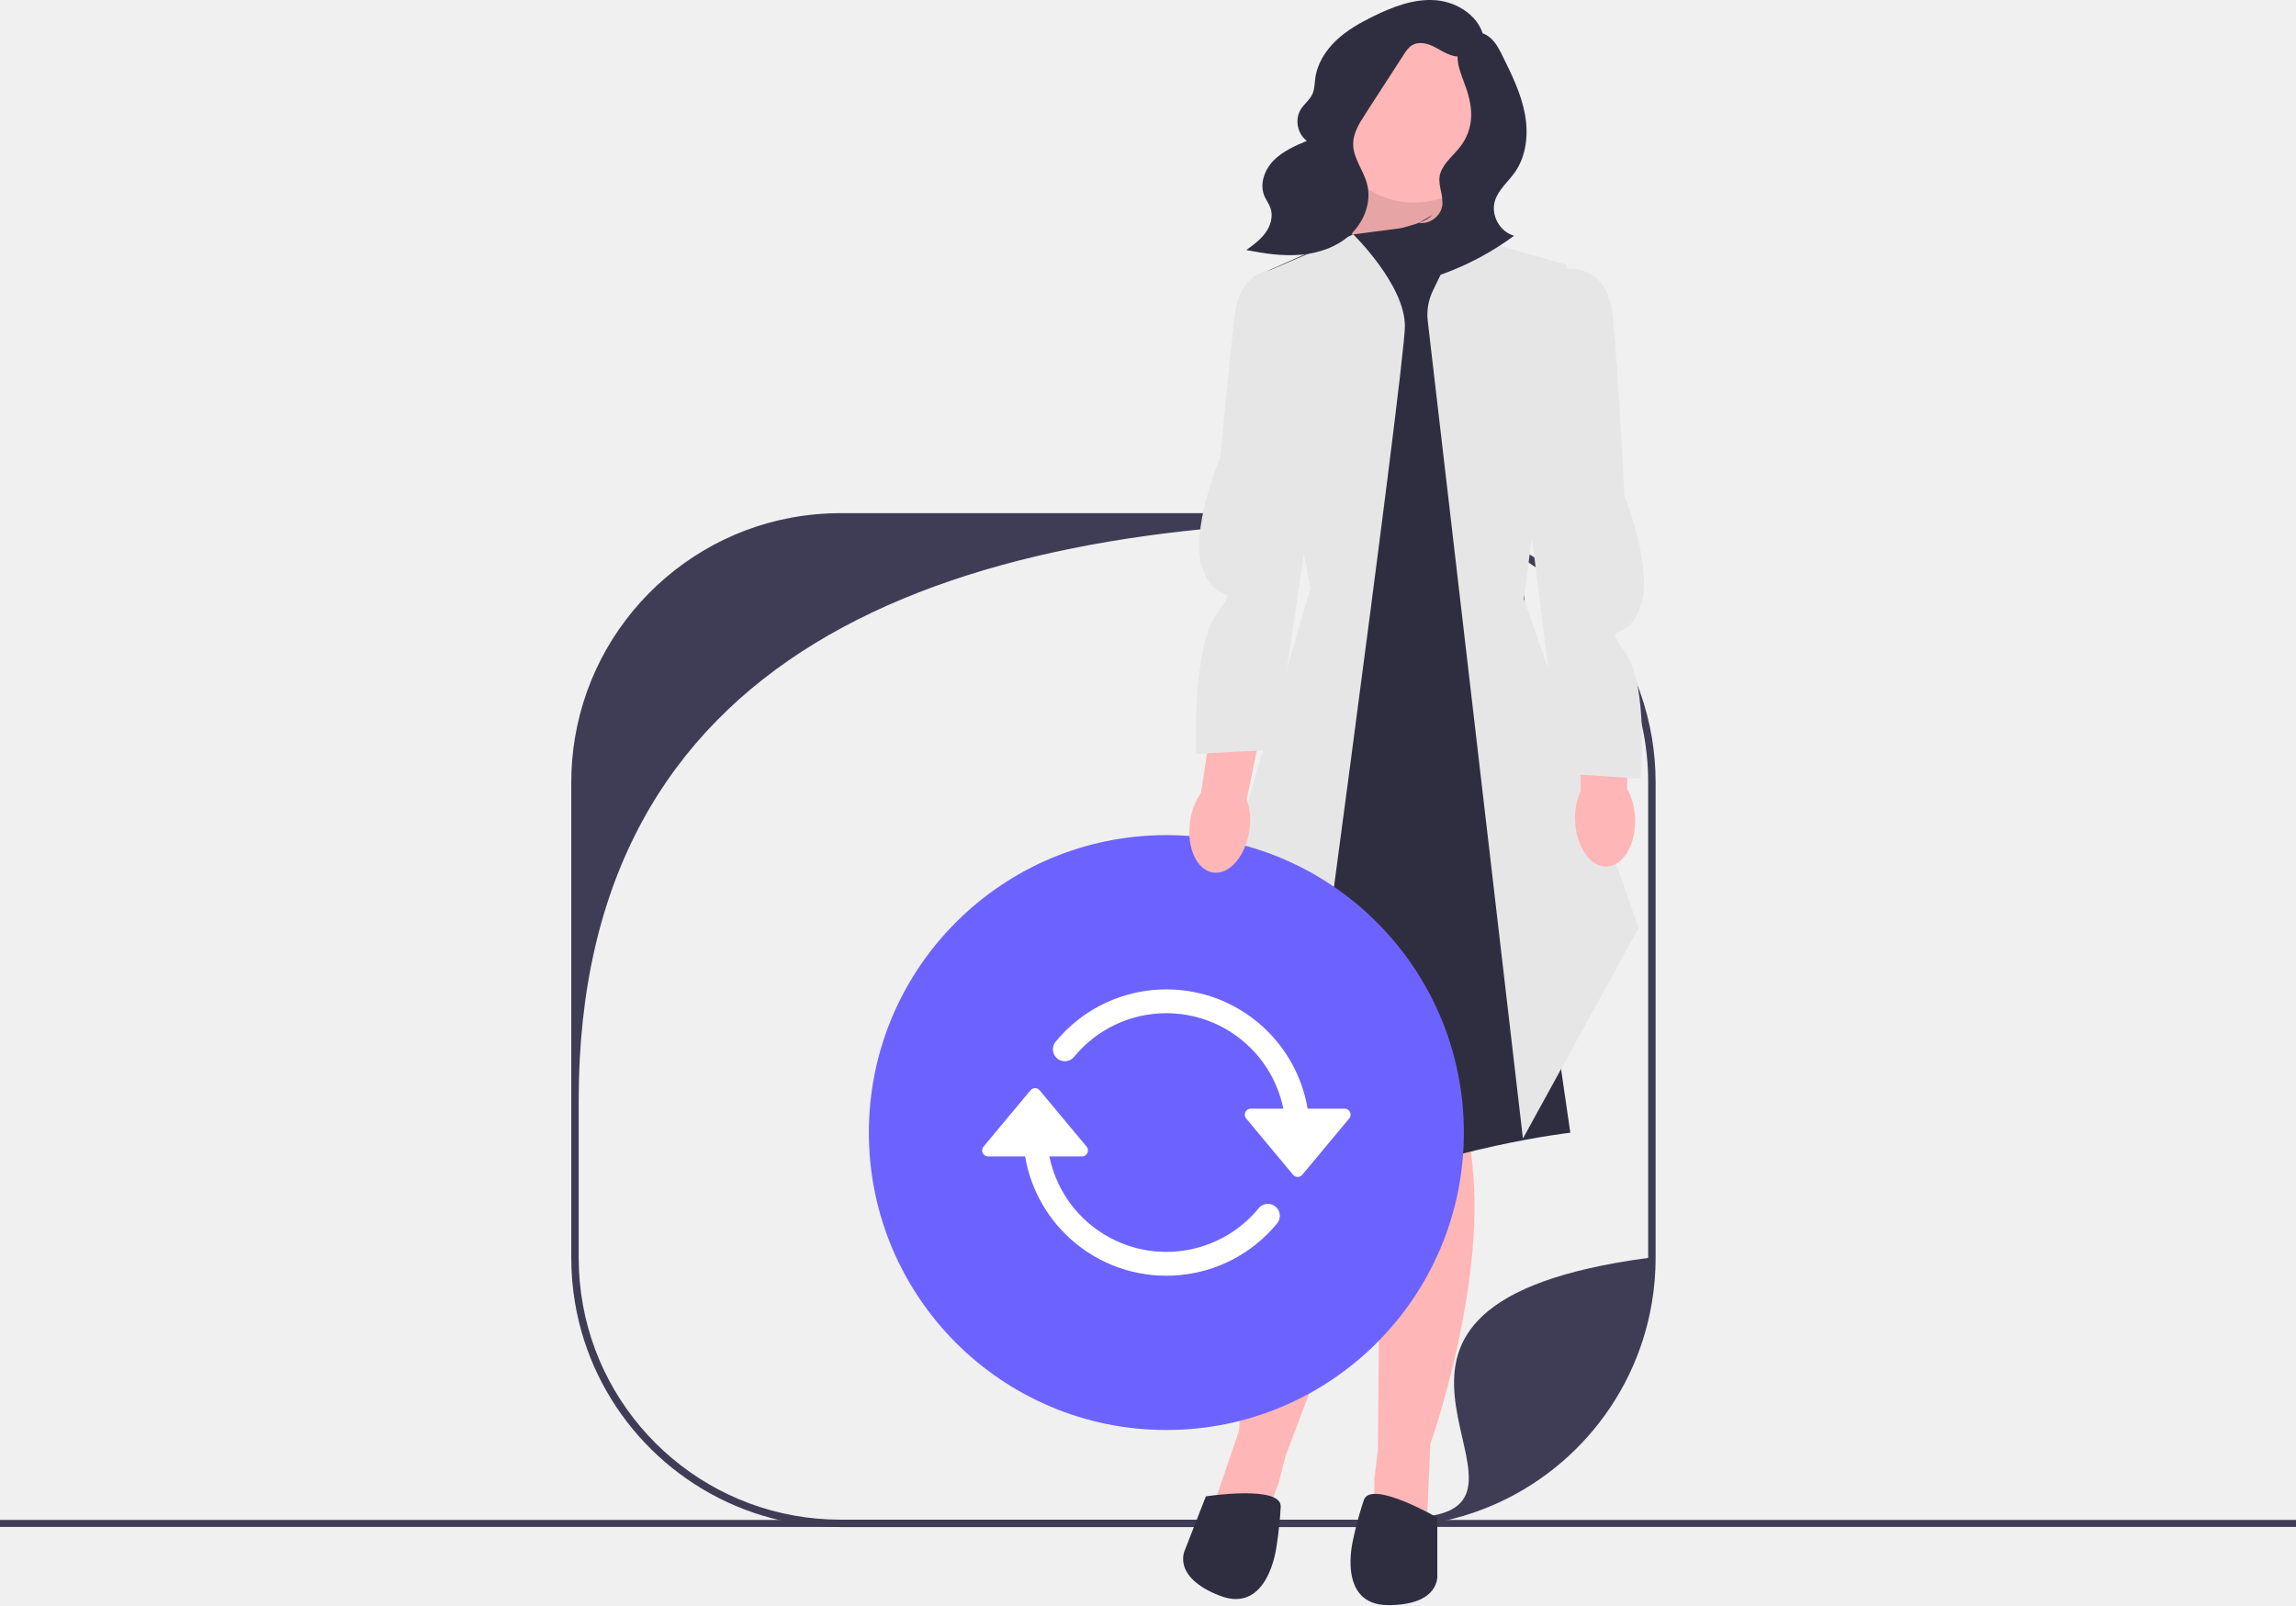
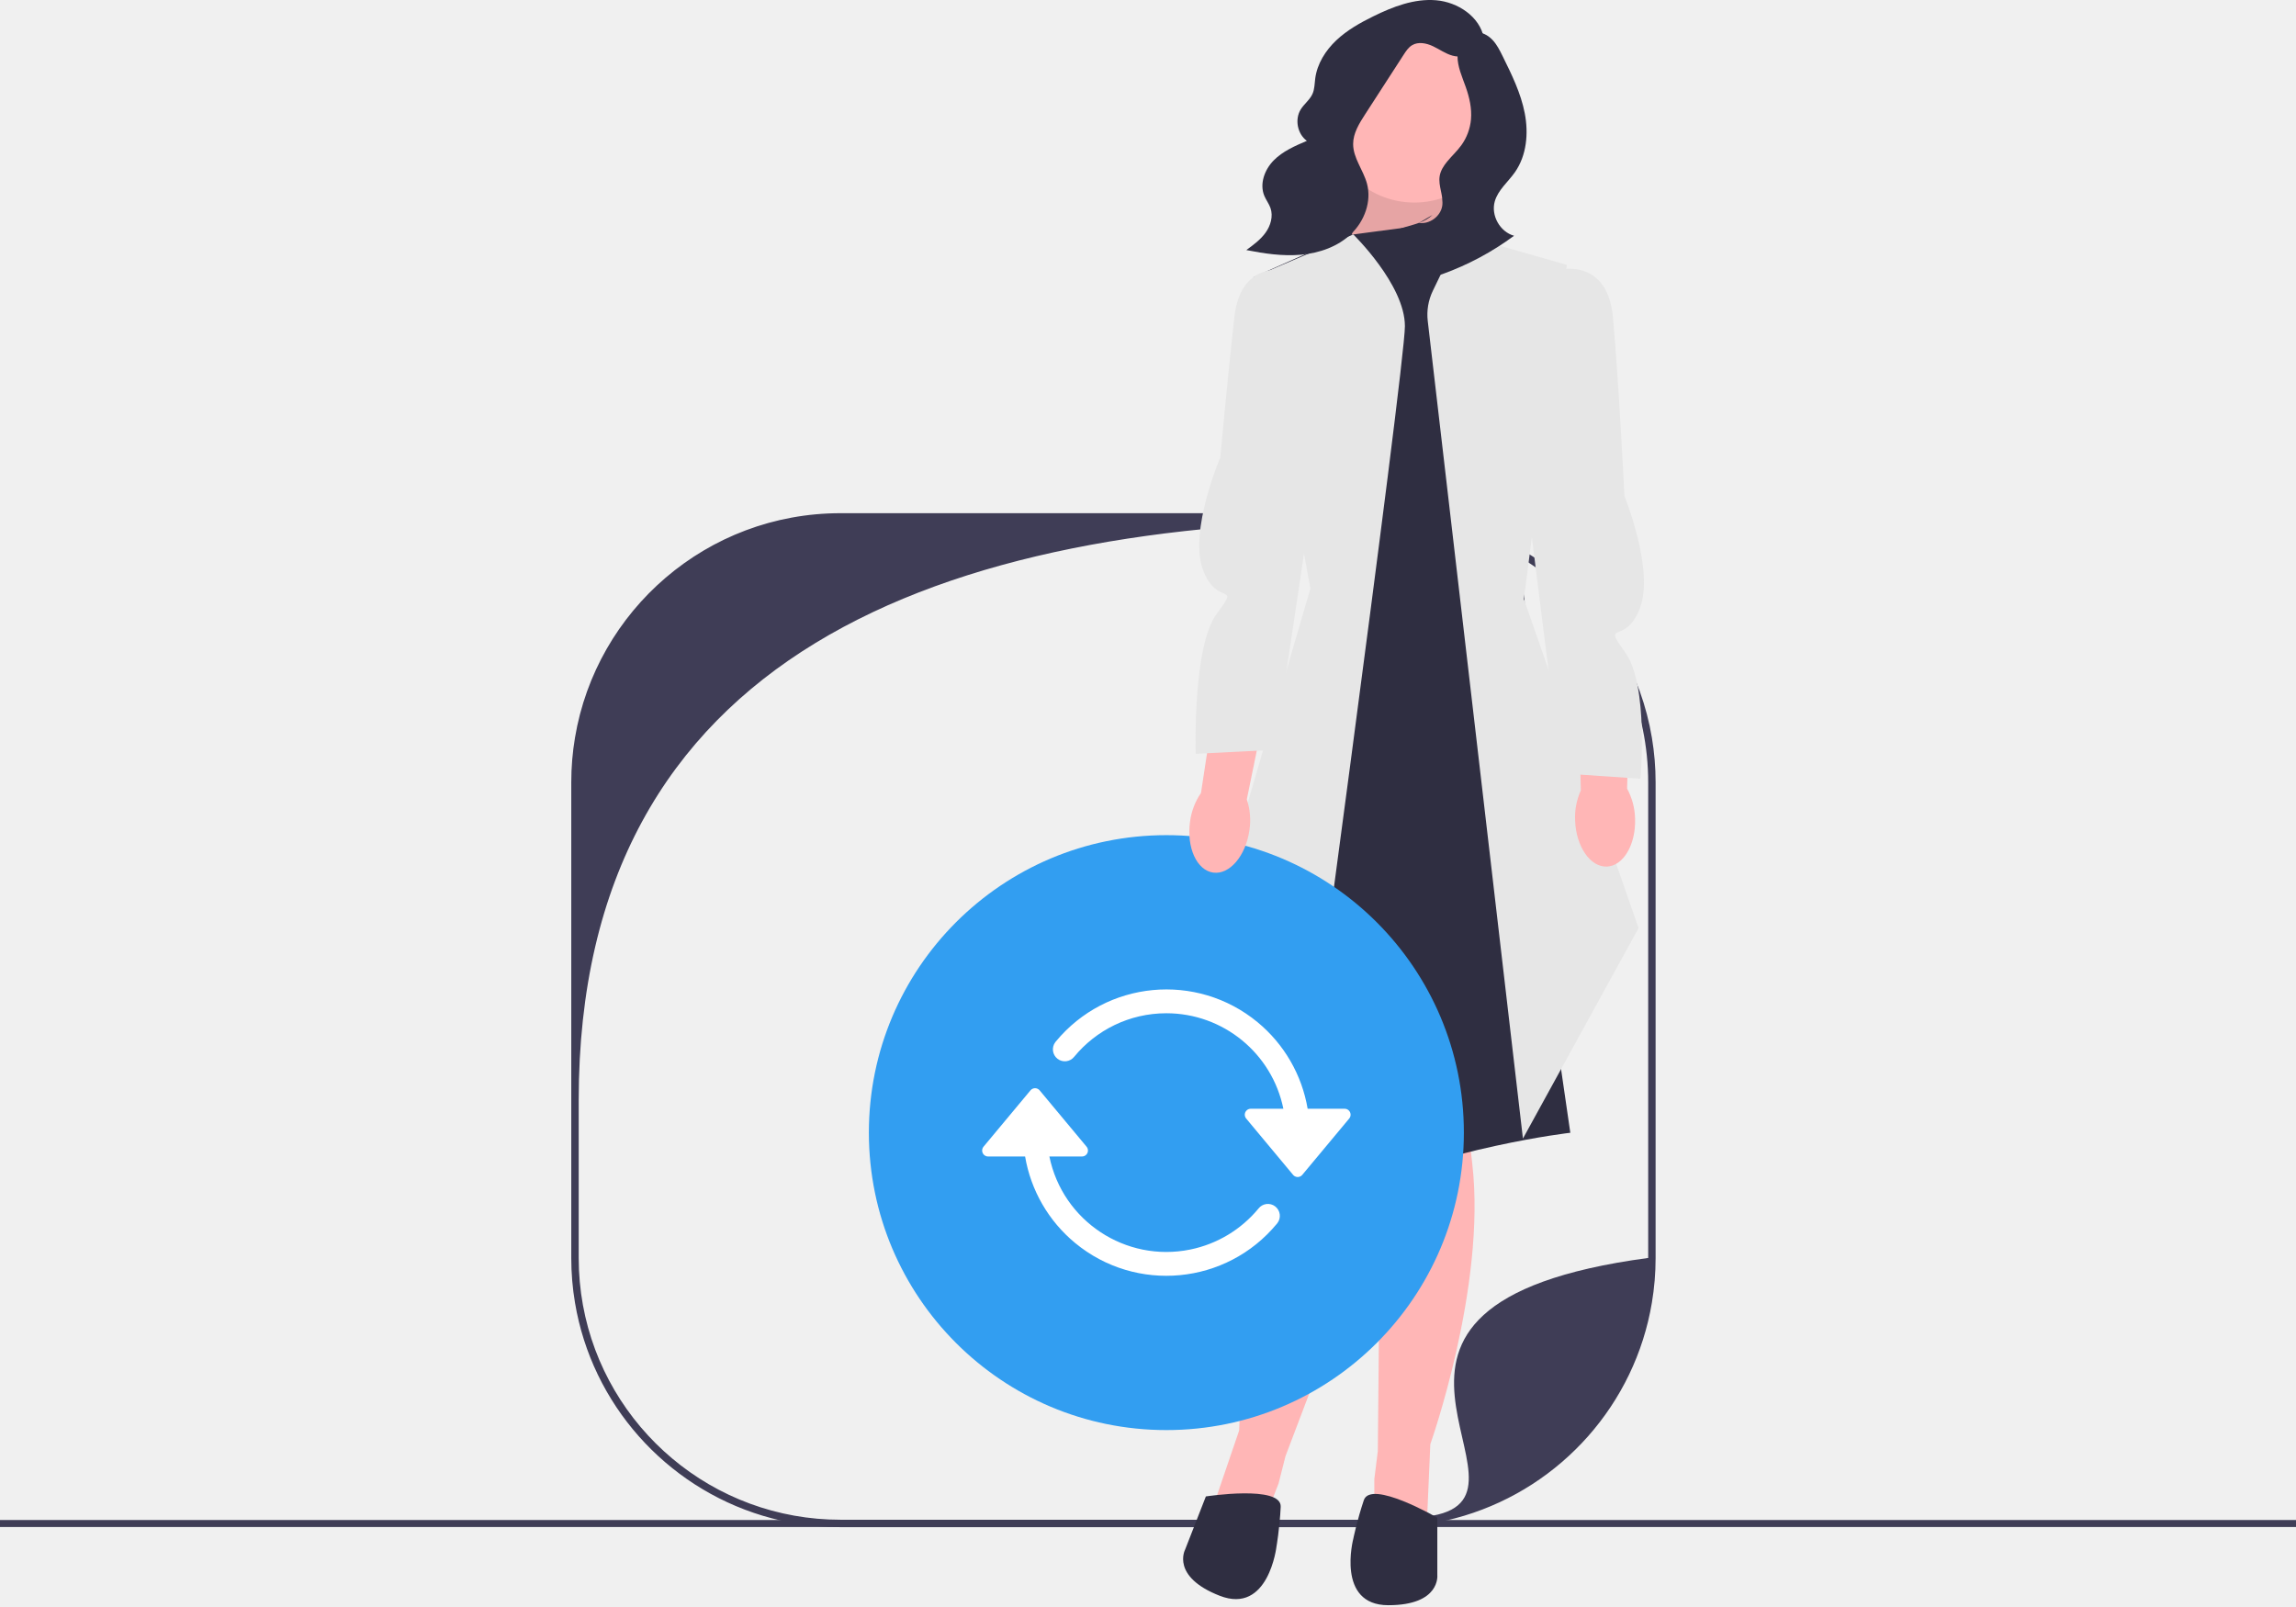
- <svg xmlns="http://www.w3.org/2000/svg" width="656" height="458.686" viewBox="0 0 656 458.686">
-   <rect y="434.343" width="656" height="2" fill="#3f3d56" />
-   <g>
-     <path d="M471.971,210.814c-6.073-36.417-37.728-64.169-75.864-64.169H240.149c-38.121,0-69.769,27.73-75.864,64.125-.704,4.162-1.067,8.443-1.067,12.806v135.886c0,4.362,.363,8.636,1.067,12.798,4.851,28.996,25.93,52.497,53.586,60.844,7.051,2.133,14.531,3.281,22.279,3.281h155.957c7.747,0,15.228-1.148,22.279-3.281,27.663-8.354,48.749-31.87,53.586-60.888,.696-4.148,1.059-8.406,1.059-12.754V223.575c0-4.348-.363-8.614-1.059-12.761Zm-62.666,222.29c-4.288,.763-8.695,1.163-13.198,1.163H240.149c-4.503,0-8.91-.4-13.198-1.163-35.018-6.229-61.607-36.832-61.607-73.642v-45.105c0-127.45,103.312-165.586,230.762-165.586,41.313,0,74.805,33.492,74.805,74.805v135.886c-100.291,13.42-26.589,67.413-61.607,73.642Z" fill="#3f3d56" />
-     <polygon points="349.162 249.186 355.162 288.186 443.162 276.186 434.662 230.62 349.162 249.186" fill="#6c63ff" />
-     <rect x="381.842" y="30.342" width="36.385" height="37.661" fill="#2f2e41" />
-     <polygon points="385.162 70.186 394.162 43.186 411.704 43.186 412.627 70.186 385.162 70.186" fill="#ffb6b6" />
-     <polygon points="385.162 70.186 394.162 43.186 411.704 43.186 412.627 70.186 385.162 70.186" opacity=".1" />
-     <path d="M394.662,310.686l-1,104-1,8v11.484l15,1.516,1-23s16-45,12-80-2-25-2-25l-24,3Z" fill="#ffb6b6" />
-     <path d="M404.184,318.854l-36.901,97.238-1.979,7.816-4.178,10.697-14.524-4.045,7.435-21.788s1.466-47.737,17.924-78.884c16.458-31.147,10.957-22.56,10.957-22.56l21.264,11.525Z" fill="#ffb6b6" />
-     <path d="M385.162,67.186l-27,12,17.24,89.012-2.724,127.756-18,38s-3.016,21.732,27.984,7.732,66-18,66-18l-8.5-58.5-7.5-153.5,1-34-22-14-26.5,3.5Z" fill="#2f2e41" />
-     <path d="M370.124,335.343l-29.962-50.157,34.24-116.988-16.24-89.012,28.49-12.197s14.749,14.362,14.749,26.209-31.277,242.145-31.277,242.145Z" fill="#e6e6e6" />
-     <path d="M435.124,325.343l-27.197-233.628c-.343-2.95,.16-5.937,1.452-8.611l7.783-16.114,30.5,8.697-12.26,95.512,32.76,93.988-33.038,60.157Z" fill="#e6e6e6" />
-     <path d="M410.662,433.686s-19-11-21-5-3,11-3,11c0,0-5,19,10,19s14-8.642,14-8.642v-16.358Z" fill="#2f2e41" />
-     <path d="M344.536,427.606s21.7-3.335,21.38,2.982c-.32,6.316-1.207,11.338-1.207,11.338,0,0-2.254,19.517-16.227,14.06-13.972-5.457-9.897-13.143-9.897-13.143l5.951-15.238Z" fill="#2f2e41" />
-     <circle cx="404.103" cy="33.021" r="24.86" fill="#ffb6b6" />
-     <path d="M423.965,10.868c-1.157-6.129-7.449-10.275-13.665-10.795s-12.305,1.827-17.902,4.579c-3.795,1.865-7.531,3.968-10.604,6.872-3.074,2.904-5.461,6.697-6.012,10.889-.195,1.483-.17,3.033-.777,4.4-.758,1.708-2.387,2.868-3.369,4.458-1.762,2.851-.953,6.999,1.752,8.978-3.4,1.449-6.894,2.961-9.486,5.596s-4.089,6.703-2.666,10.115c.503,1.207,1.335,2.263,1.765,3.498,.817,2.345,.039,5.009-1.409,7.026-1.449,2.017-3.493,3.512-5.502,4.972,5.162,1.012,10.431,1.8,15.67,1.328s10.497-2.308,14.291-5.952c3.794-3.644,5.881-9.264,4.52-14.345-1.043-3.892-3.959-7.303-3.957-11.333,.001-3.097,1.743-5.892,3.425-8.493,3.673-5.681,7.346-11.361,11.019-17.042,.661-1.022,1.357-2.079,2.401-2.704,1.776-1.063,4.08-.596,5.952,.287,1.872,.883,3.583,2.149,5.579,2.696,4.075,1.117,8.801-1.448,10.086-5.473" fill="#2f2e41" />
-     <path d="M409.279,61.425c-2.072,2.006-5.057,2.652-7.824,3.465s-5.71,2.091-6.955,4.692c-1.221,2.55-.335,5.788,1.687,7.765s4.958,2.81,7.786,2.771c2.827-.039,5.583-.868,8.242-1.83,7.271-2.631,14.157-6.321,20.373-10.919-4.027-1.114-6.661-5.816-5.508-9.832,.938-3.267,3.805-5.545,5.756-8.328,3.36-4.792,3.919-11.108,2.807-16.853-1.112-5.745-3.732-11.071-6.324-16.318-.819-1.659-1.658-3.345-2.936-4.682-1.278-1.337-3.088-2.295-4.928-2.104-3.053,.318-5.003,3.67-5.024,6.74s1.326,5.955,2.347,8.85c1.052,2.983,1.784,6.144,1.501,9.294-.237,2.64-1.197,5.211-2.748,7.36-1.198,1.66-2.725,3.052-4.027,4.631-1.007,1.221-1.9,2.603-2.165,4.163-.482,2.839,1.184,5.712,.727,8.555-.482,3.006-3.645,5.307-6.653,4.841" fill="#2f2e41" />
-     <g>
-       <circle cx="333.249" cy="323.645" r="85" fill="#6c63ff" />
-       <g>
-         <path d="M384.178,316.823h-10.567c-1.644-9.687-6.717-18.46-14.292-24.717-17.434-14.4-43.241-11.94-57.641,5.494-.049,.056-.096,.113-.142,.172-1.151,1.491-.874,3.633,.617,4.784,1.491,1.151,3.633,.874,4.784-.617,6.255-7.579,15.724-12.402,26.311-12.402,16.209,.002,30.179,11.406,33.426,27.286h-9.318c-.399,0-.785,.14-1.091,.395-.724,.603-.822,1.678-.219,2.402l13.411,16.099c.066,.079,.139,.152,.218,.217,.723,.603,1.799,.506,2.402-.217l13.411-16.099c.255-.306,.395-.692,.395-1.091,0-.942-.763-1.706-1.705-1.706Z" fill="#fff" />
-         <path d="M364.343,344.734c-1.491-1.151-3.633-.874-4.784,.617-4.962,6.008-11.831,10.136-19.464,11.699-18.462,3.78-36.492-8.122-40.272-26.584h9.318c.942-0,1.705-.764,1.705-1.706-0-.399-.14-.785-.395-1.091l-13.411-16.099c-.603-.723-1.679-.821-2.402-.218-.079,.066-.152,.139-.218,.218l-13.411,16.099c-.603,.724-.505,1.799,.219,2.402,.306,.255,.692,.395,1.091,.395h10.566c1.644,9.687,6.717,18.46,14.293,24.717,17.434,14.4,43.241,11.94,57.641-5.494,.049-.056,.096-.113,.141-.172,1.151-1.491,.875-3.633-.617-4.784Z" fill="#fff" />
-       </g>
-     </g>
-     <path id="uuid-46f931a0-b53b-476c-b367-fb65f10d962b-144" d="M356.981,237.194c-1.029,7.366-5.665,12.806-10.352,12.15-4.688-.656-7.652-7.158-6.622-14.527,.371-2.949,1.444-5.766,3.127-8.216l4.756-31.156,14.573,2.543-6.236,30.444c.947,2.818,1.206,5.823,.754,8.762Z" fill="#ffb6b6" />
-     <path d="M369.662,77.686s-15-5-17,13-4,40-4,40c0,0-9,21-5,32s11,3.331,4,12.665-6.025,40.047-6.025,40.047l22.525-1.134s12.5-82.579,12.5-84.579-7-52-7-52Z" fill="#e6e6e6" />
-     <g>
-       <path id="uuid-e7f43b88-b30d-4e93-bef0-000887236ddd-145" d="M467.161,233.85c.279,7.433-3.33,13.601-8.06,13.778-4.73,.177-8.789-5.705-9.067-13.14-.152-2.969,.41-5.93,1.637-8.637l-.784-31.507,14.793-.053-.798,31.066c1.427,2.609,2.209,5.521,2.279,8.493Z" fill="#ffb6b6" />
-       <path d="M444.07,77.349s15.087-4.731,16.765,13.302c1.678,18.033,3.285,51.065,3.285,51.065,0,0,8.623,21.157,4.427,32.084-4.196,10.927-11.058,3.134-4.226,12.592,6.832,9.458,4.38,36.131,4.38,36.131l-22.501-1.536s-10.094-78.772-10.059-80.771,7.928-62.867,7.928-62.867Z" fill="#e6e6e6" />
-     </g>
+ <svg xmlns="http://www.w3.org/2000/svg" width="656" height="459" viewBox="0 0 656 459" fill="none">
+   <g clip-path="url(#clip0_112_1082)">
+     <path d="M656 434.343H0V436.343H656V434.343Z" fill="#3F3D56" />
+     <path d="M471.971 210.814C465.898 174.396 434.243 146.645 396.107 146.645H240.15C202.029 146.645 170.381 174.374 164.285 210.77C163.582 214.932 163.219 219.213 163.219 223.575V359.461C163.219 363.824 163.582 368.097 164.285 372.26C169.137 401.256 190.215 424.756 217.871 433.103C224.922 435.237 232.402 436.385 240.15 436.385H396.107C403.854 436.385 411.335 435.237 418.385 433.103C446.049 424.749 467.135 401.234 471.971 372.215C472.667 368.067 473.03 363.809 473.03 359.461V223.575C473.03 219.228 472.667 214.962 471.971 210.814ZM409.305 433.103C405.017 433.866 400.61 434.266 396.107 434.266H240.15C235.646 434.266 231.24 433.866 226.951 433.103C191.934 426.875 165.344 396.271 165.344 359.461V314.356C165.344 186.906 268.657 148.77 396.107 148.77C437.42 148.77 470.912 182.262 470.912 223.575V359.461C370.621 372.882 444.323 426.875 409.305 433.103V433.103Z" fill="#3F3D56" />
+     <path d="M349.162 249.186L355.162 288.186L443.162 276.186L434.662 230.62L349.162 249.186Z" fill="#6C63FF" />
+     <path d="M418.226 30.342H381.842V68.003H418.226V30.342Z" fill="#2F2E41" />
+     <path d="M385.162 70.186L394.162 43.186H411.705L412.627 70.186H385.162Z" fill="#FFB6B6" />
+     <path opacity="0.1" d="M385.162 70.186L394.162 43.186H411.705L412.627 70.186H385.162Z" fill="black" />
+     <path d="M394.662 310.686L393.662 414.686L392.662 422.686V434.171L407.662 435.686L408.662 412.686C408.662 412.686 424.662 367.686 420.662 332.686C416.662 297.686 418.662 307.686 418.662 307.686L394.662 310.686Z" fill="#FFB6B6" />
+     <path d="M404.184 318.854L367.283 416.092L365.304 423.908L361.126 434.605L346.603 430.56L354.038 408.772C354.038 408.772 355.504 361.035 371.962 329.888C388.42 298.741 382.92 307.328 382.92 307.328L404.184 318.854V318.854Z" fill="#FFB6B6" />
+     <path d="M385.162 67.186L358.162 79.186L375.402 168.198L372.678 295.954L354.678 333.954C354.678 333.954 351.662 355.686 382.662 341.686C413.662 327.686 448.662 323.686 448.662 323.686L440.162 265.186L432.662 111.686L433.662 77.686L411.662 63.686L385.162 67.186V67.186Z" fill="#2F2E41" />
+     <path d="M370.124 335.343L340.162 285.186L374.402 168.199L358.162 79.186L386.653 66.99C386.653 66.99 401.402 81.352 401.402 93.199C401.402 105.045 370.124 335.343 370.124 335.343V335.343Z" fill="#E6E6E6" />
+     <path d="M435.124 325.343L407.927 91.715C407.584 88.765 408.087 85.778 409.379 83.104L417.162 66.99L447.662 75.686L435.401 171.199L468.162 265.186L435.124 325.343H435.124Z" fill="#E6E6E6" />
+     <path d="M410.662 433.686C410.662 433.686 391.662 422.686 389.662 428.686C387.662 434.686 386.662 439.686 386.662 439.686C386.662 439.686 381.662 458.686 396.662 458.686C411.662 458.686 410.662 450.045 410.662 450.045V433.686Z" fill="#2F2E41" />
+     <path d="M344.536 427.606C344.536 427.606 366.236 424.271 365.916 430.588C365.597 436.904 364.709 441.926 364.709 441.926C364.709 441.926 362.455 461.443 348.482 455.986C334.51 450.529 338.585 442.843 338.585 442.843L344.536 427.606V427.606Z" fill="#2F2E41" />
+     <path d="M404.103 57.881C417.833 57.881 428.963 46.751 428.963 33.021C428.963 19.292 417.833 8.162 404.103 8.162C390.373 8.162 379.243 19.292 379.243 33.021C379.243 46.751 390.373 57.881 404.103 57.881Z" fill="#FFB6B6" />
+     <path d="M423.965 10.868C422.808 4.738 416.516 0.593 410.3 0.073C404.084 -0.447 397.995 1.9 392.397 4.652C388.603 6.517 384.867 8.62 381.793 11.524C378.72 14.427 376.333 18.221 375.781 22.413C375.586 23.896 375.611 25.446 375.004 26.813C374.246 28.521 372.618 29.681 371.635 31.271C369.873 34.121 370.682 38.269 373.387 40.248C369.987 41.697 366.493 43.209 363.901 45.844C361.309 48.479 359.813 52.547 361.235 55.958C361.738 57.165 362.57 58.222 363 59.457C363.817 61.802 363.039 64.466 361.591 66.483C360.142 68.499 358.097 69.995 356.089 71.455C361.251 72.467 366.52 73.255 371.759 72.783C376.998 72.311 382.256 70.475 386.05 66.831C389.843 63.188 391.931 57.567 390.569 52.486C389.527 48.593 386.61 45.183 386.612 41.153C386.614 38.056 388.355 35.262 390.037 32.661C393.71 26.98 397.383 21.299 401.056 15.619C401.717 14.597 402.413 13.539 403.457 12.914C405.233 11.851 407.537 12.319 409.41 13.201C411.282 14.084 412.993 15.35 414.989 15.897C419.063 17.014 423.79 14.449 425.075 10.424" fill="#2F2E41" />
+     <path d="M409.28 61.425C407.208 63.431 404.223 64.078 401.456 64.89C398.69 65.703 395.747 66.982 394.501 69.583C393.28 72.133 394.167 75.371 396.188 77.348C398.21 79.325 401.146 80.158 403.974 80.119C406.801 80.079 409.557 79.251 412.215 78.289C419.486 75.658 426.372 71.967 432.589 67.37C428.562 66.255 425.928 61.553 427.08 57.538C428.018 54.271 430.885 51.992 432.836 49.209C436.196 44.418 436.756 38.102 435.643 32.357C434.531 26.611 431.912 21.286 429.32 16.039C428.5 14.38 427.662 12.694 426.383 11.357C425.105 10.019 423.296 9.061 421.456 9.253C418.402 9.571 416.453 12.923 416.432 15.992C416.411 19.062 417.758 21.947 418.779 24.842C419.832 27.825 420.563 30.986 420.281 34.137C420.044 36.776 419.084 39.348 417.533 41.497C416.335 43.157 414.808 44.549 413.505 46.128C412.498 47.348 411.605 48.731 411.34 50.291C410.858 53.13 412.524 56.003 412.067 58.846C411.585 61.852 408.422 64.153 405.414 63.687" fill="#2F2E41" />
+     <path d="M333.249 408.645C380.193 408.645 418.249 370.589 418.249 323.645C418.249 276.7 380.193 238.645 333.249 238.645C286.305 238.645 248.249 276.7 248.249 323.645C248.249 370.589 286.305 408.645 333.249 408.645Z" fill="#329EF1" />
+     <path d="M384.179 316.823H373.612C371.969 307.136 366.896 298.363 359.32 292.106C341.886 277.706 316.079 280.165 301.679 297.6C301.63 297.655 301.583 297.713 301.538 297.771C300.387 299.263 300.663 301.405 302.155 302.555C303.646 303.706 305.788 303.43 306.939 301.938C313.194 294.36 322.662 289.537 333.249 289.537C349.458 289.539 363.428 300.943 366.675 316.823H357.357C356.958 316.823 356.572 316.963 356.266 317.218C355.542 317.821 355.444 318.896 356.047 319.62L369.458 335.719C369.524 335.798 369.597 335.87 369.676 335.936C370.399 336.539 371.475 336.442 372.078 335.719L385.489 319.62C385.744 319.314 385.884 318.928 385.884 318.529C385.884 317.587 385.121 316.823 384.179 316.823H384.179Z" fill="white" />
+     <path d="M364.344 344.734C362.852 343.583 360.71 343.859 359.56 345.351C354.598 351.359 347.729 355.487 340.095 357.05C321.634 360.83 303.603 348.928 299.823 330.466H309.141C310.083 330.466 310.847 329.702 310.846 328.76C310.846 328.361 310.706 327.975 310.451 327.669L297.04 311.57C296.437 310.847 295.361 310.749 294.638 311.353C294.559 311.419 294.486 311.491 294.42 311.57L281.009 327.669C280.407 328.393 280.505 329.468 281.228 330.071C281.535 330.326 281.92 330.466 282.319 330.466H292.886C294.53 340.153 299.602 348.926 307.178 355.183C324.612 369.583 350.419 367.124 364.819 349.689C364.868 349.634 364.915 349.576 364.961 349.518C366.111 348.026 365.835 345.884 364.344 344.734V344.734Z" fill="white" />
+     <path d="M356.981 237.194C355.952 244.56 351.317 250 346.629 249.344C341.941 248.688 338.977 242.185 340.007 234.817C340.379 231.868 341.451 229.05 343.134 226.6L347.89 195.445L362.463 197.988L356.228 228.432C357.175 231.251 357.433 234.255 356.981 237.194V237.194Z" fill="#FFB6B6" />
+     <path d="M369.662 77.686C369.662 77.686 354.662 72.686 352.662 90.686C350.662 108.686 348.662 130.686 348.662 130.686C348.662 130.686 339.662 151.686 343.662 162.686C347.662 173.686 354.662 166.017 347.662 175.352C340.662 184.686 341.637 215.399 341.637 215.399L364.162 214.265C364.162 214.265 376.662 131.686 376.662 129.686C376.662 127.686 369.662 77.686 369.662 77.686V77.686Z" fill="#E6E6E6" />
+     <path d="M467.162 233.85C467.44 241.283 463.832 247.451 459.101 247.628C454.371 247.805 450.312 241.923 450.034 234.488C449.882 231.519 450.444 228.557 451.671 225.85L450.887 194.343L465.681 194.291L464.883 225.357C466.31 227.965 467.091 230.878 467.162 233.85V233.85Z" fill="#FFB6B6" />
+     <path d="M444.07 77.349C444.07 77.349 459.157 72.618 460.835 90.65C462.513 108.683 464.119 141.716 464.119 141.716C464.119 141.716 472.743 162.873 468.547 173.8C464.351 184.727 457.489 176.933 464.321 186.392C471.153 195.85 468.701 222.523 468.701 222.523L446.2 220.987C446.2 220.987 436.106 142.215 436.142 140.215C436.177 138.216 444.07 77.349 444.07 77.349V77.349Z" fill="#E6E6E6" />
  </g>
+   <defs>
+     <clipPath id="clip0_112_1082">
+       <rect width="656" height="458.686" fill="white" />
+     </clipPath>
+   </defs>
</svg>
